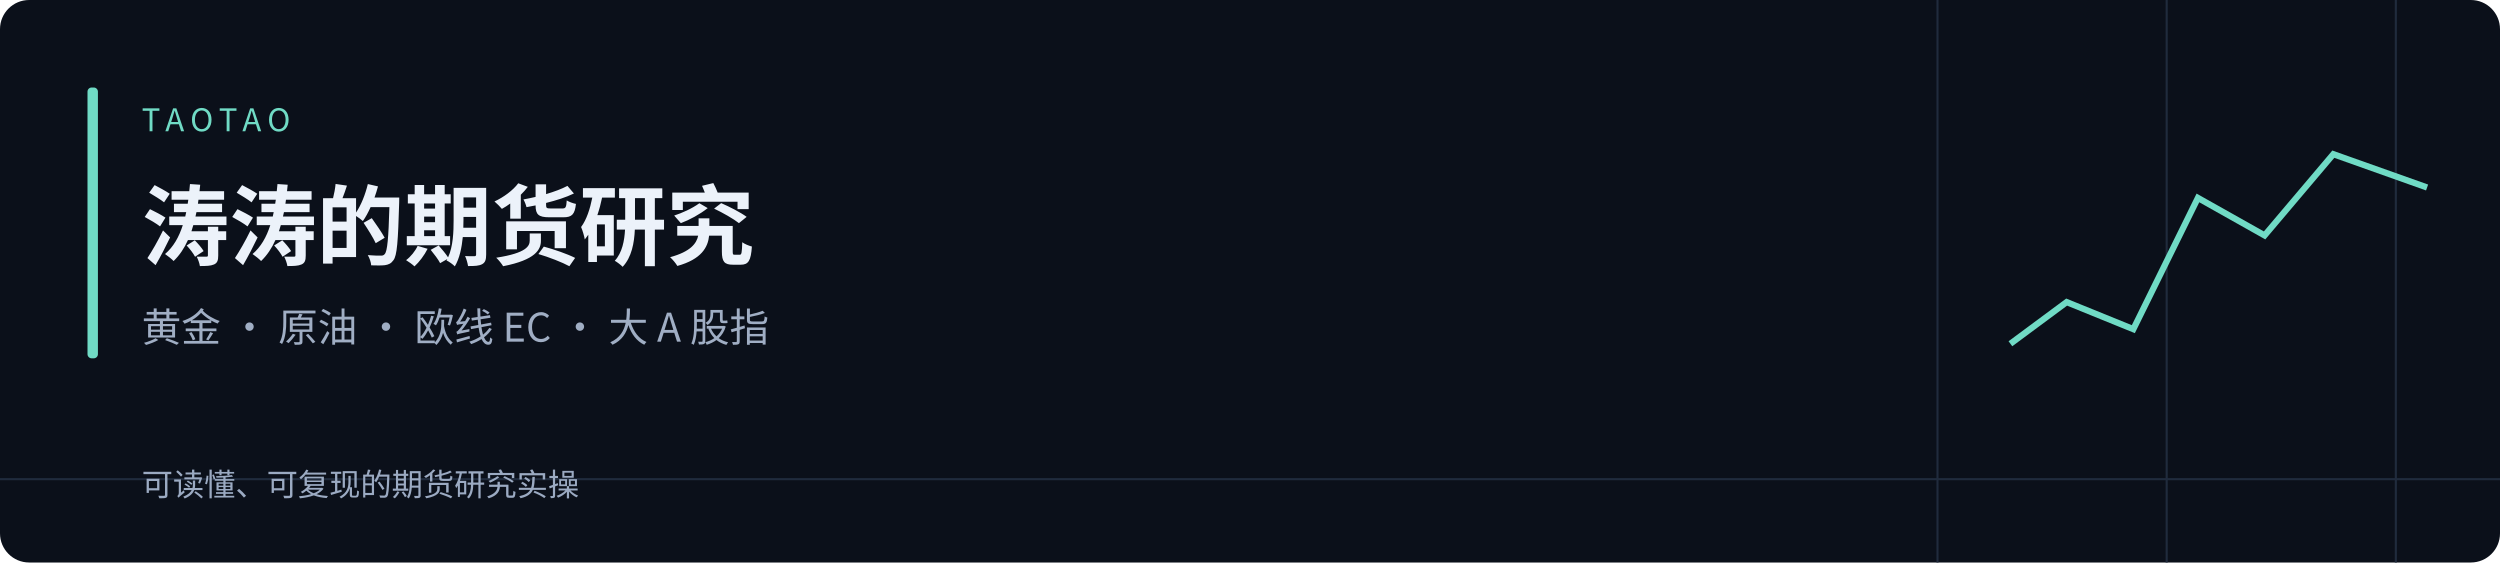
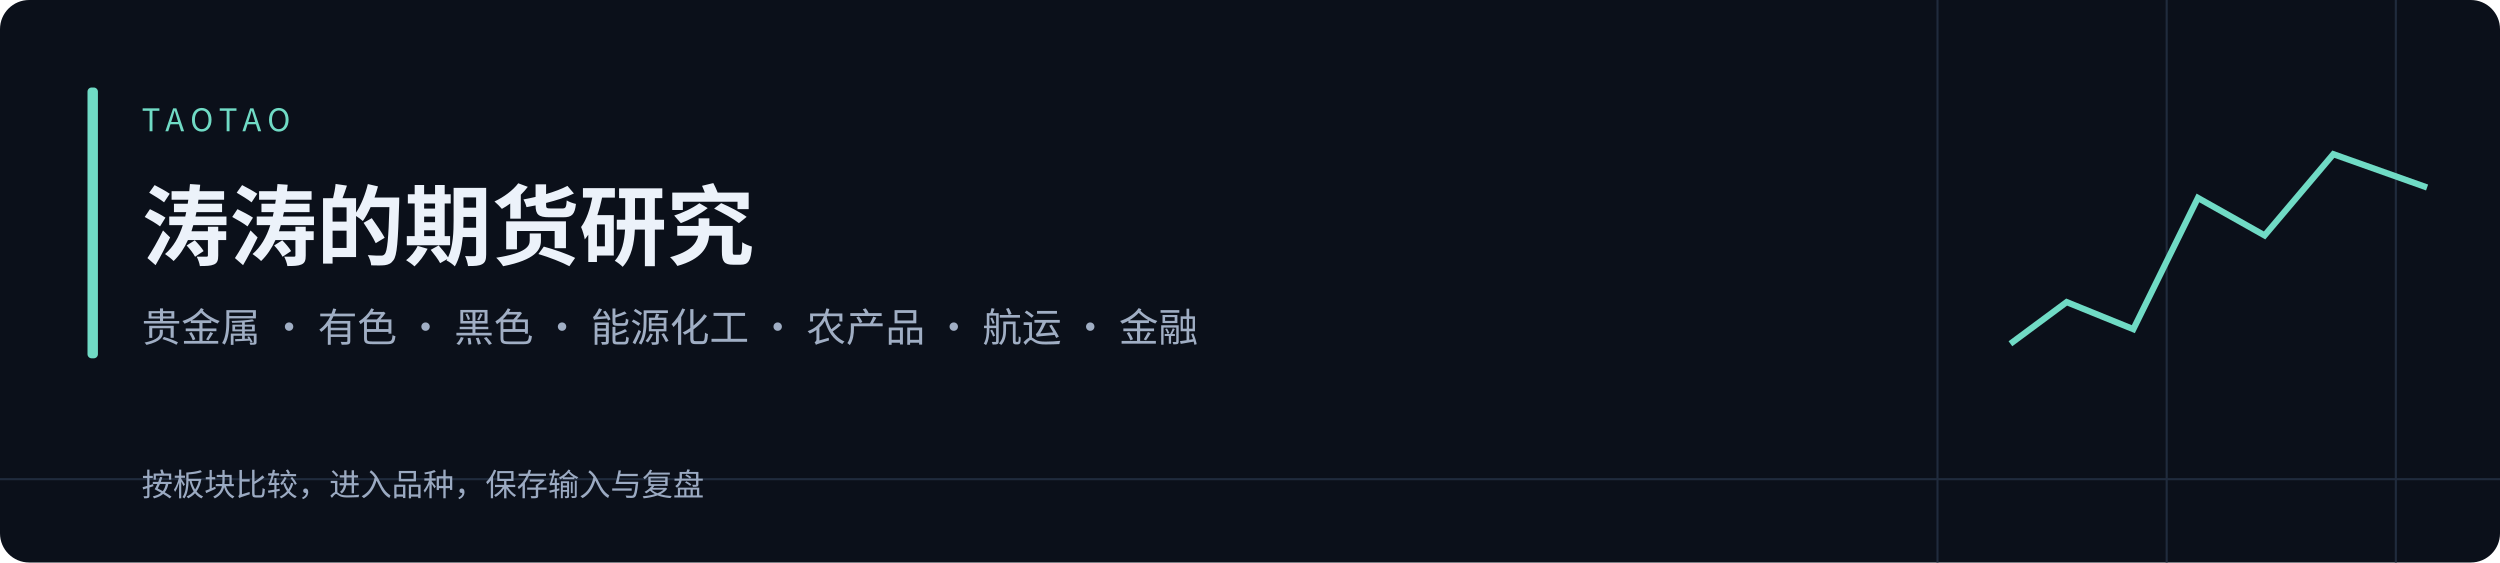
<svg xmlns="http://www.w3.org/2000/svg" width="1200" height="270" viewBox="0 0 1200 270" role="img" aria-label="Market Research Skills: gold, oil, EC and A-share indices">
  <rect width="1200" height="270" rx="14" fill="#0b101a" />
  <path d="M0 230H1200M930 0V270M1040 0V270M1150 0V270" stroke="#202b3d" />
  <rect x="42" y="42" width="5" height="130" rx="2" fill="#70dbc5" />
  <g font-family="Microsoft YaHei,Noto Sans CJK SC,sans-serif">
    <text x="68" y="63" fill="#70dbc5" font-size="15" letter-spacing="3">TAOTAO</text>
    <text x="68" y="124" fill="#ecf2fa" font-size="42" font-weight="bold">涛涛的期货研究</text>
-     <text x="68" y="164" fill="#a0aec4" font-size="19">黄金 · 原油 · 欧线 EC · 大 A 股指</text>
-     <text x="68" y="238" fill="#9baac2" font-size="15">可读懂、可复现的期货研究实操</text>
+     <text x="68" y="164" fill="#a0aec4" font-size="19">贵金属 · 有色 · 黑色 · 能源化工 · 农产品 · 航运 · 金融</text>
+     <text x="68" y="238" fill="#9baac2" font-size="15">按板块比较，进入品种，保存输入与复盘</text>
  </g>
  <path d="M965 165L992 145L1024 158L1055 95L1087 113L1120 74L1165 90" fill="none" stroke="#70dbc5" stroke-width="3" />
</svg>
